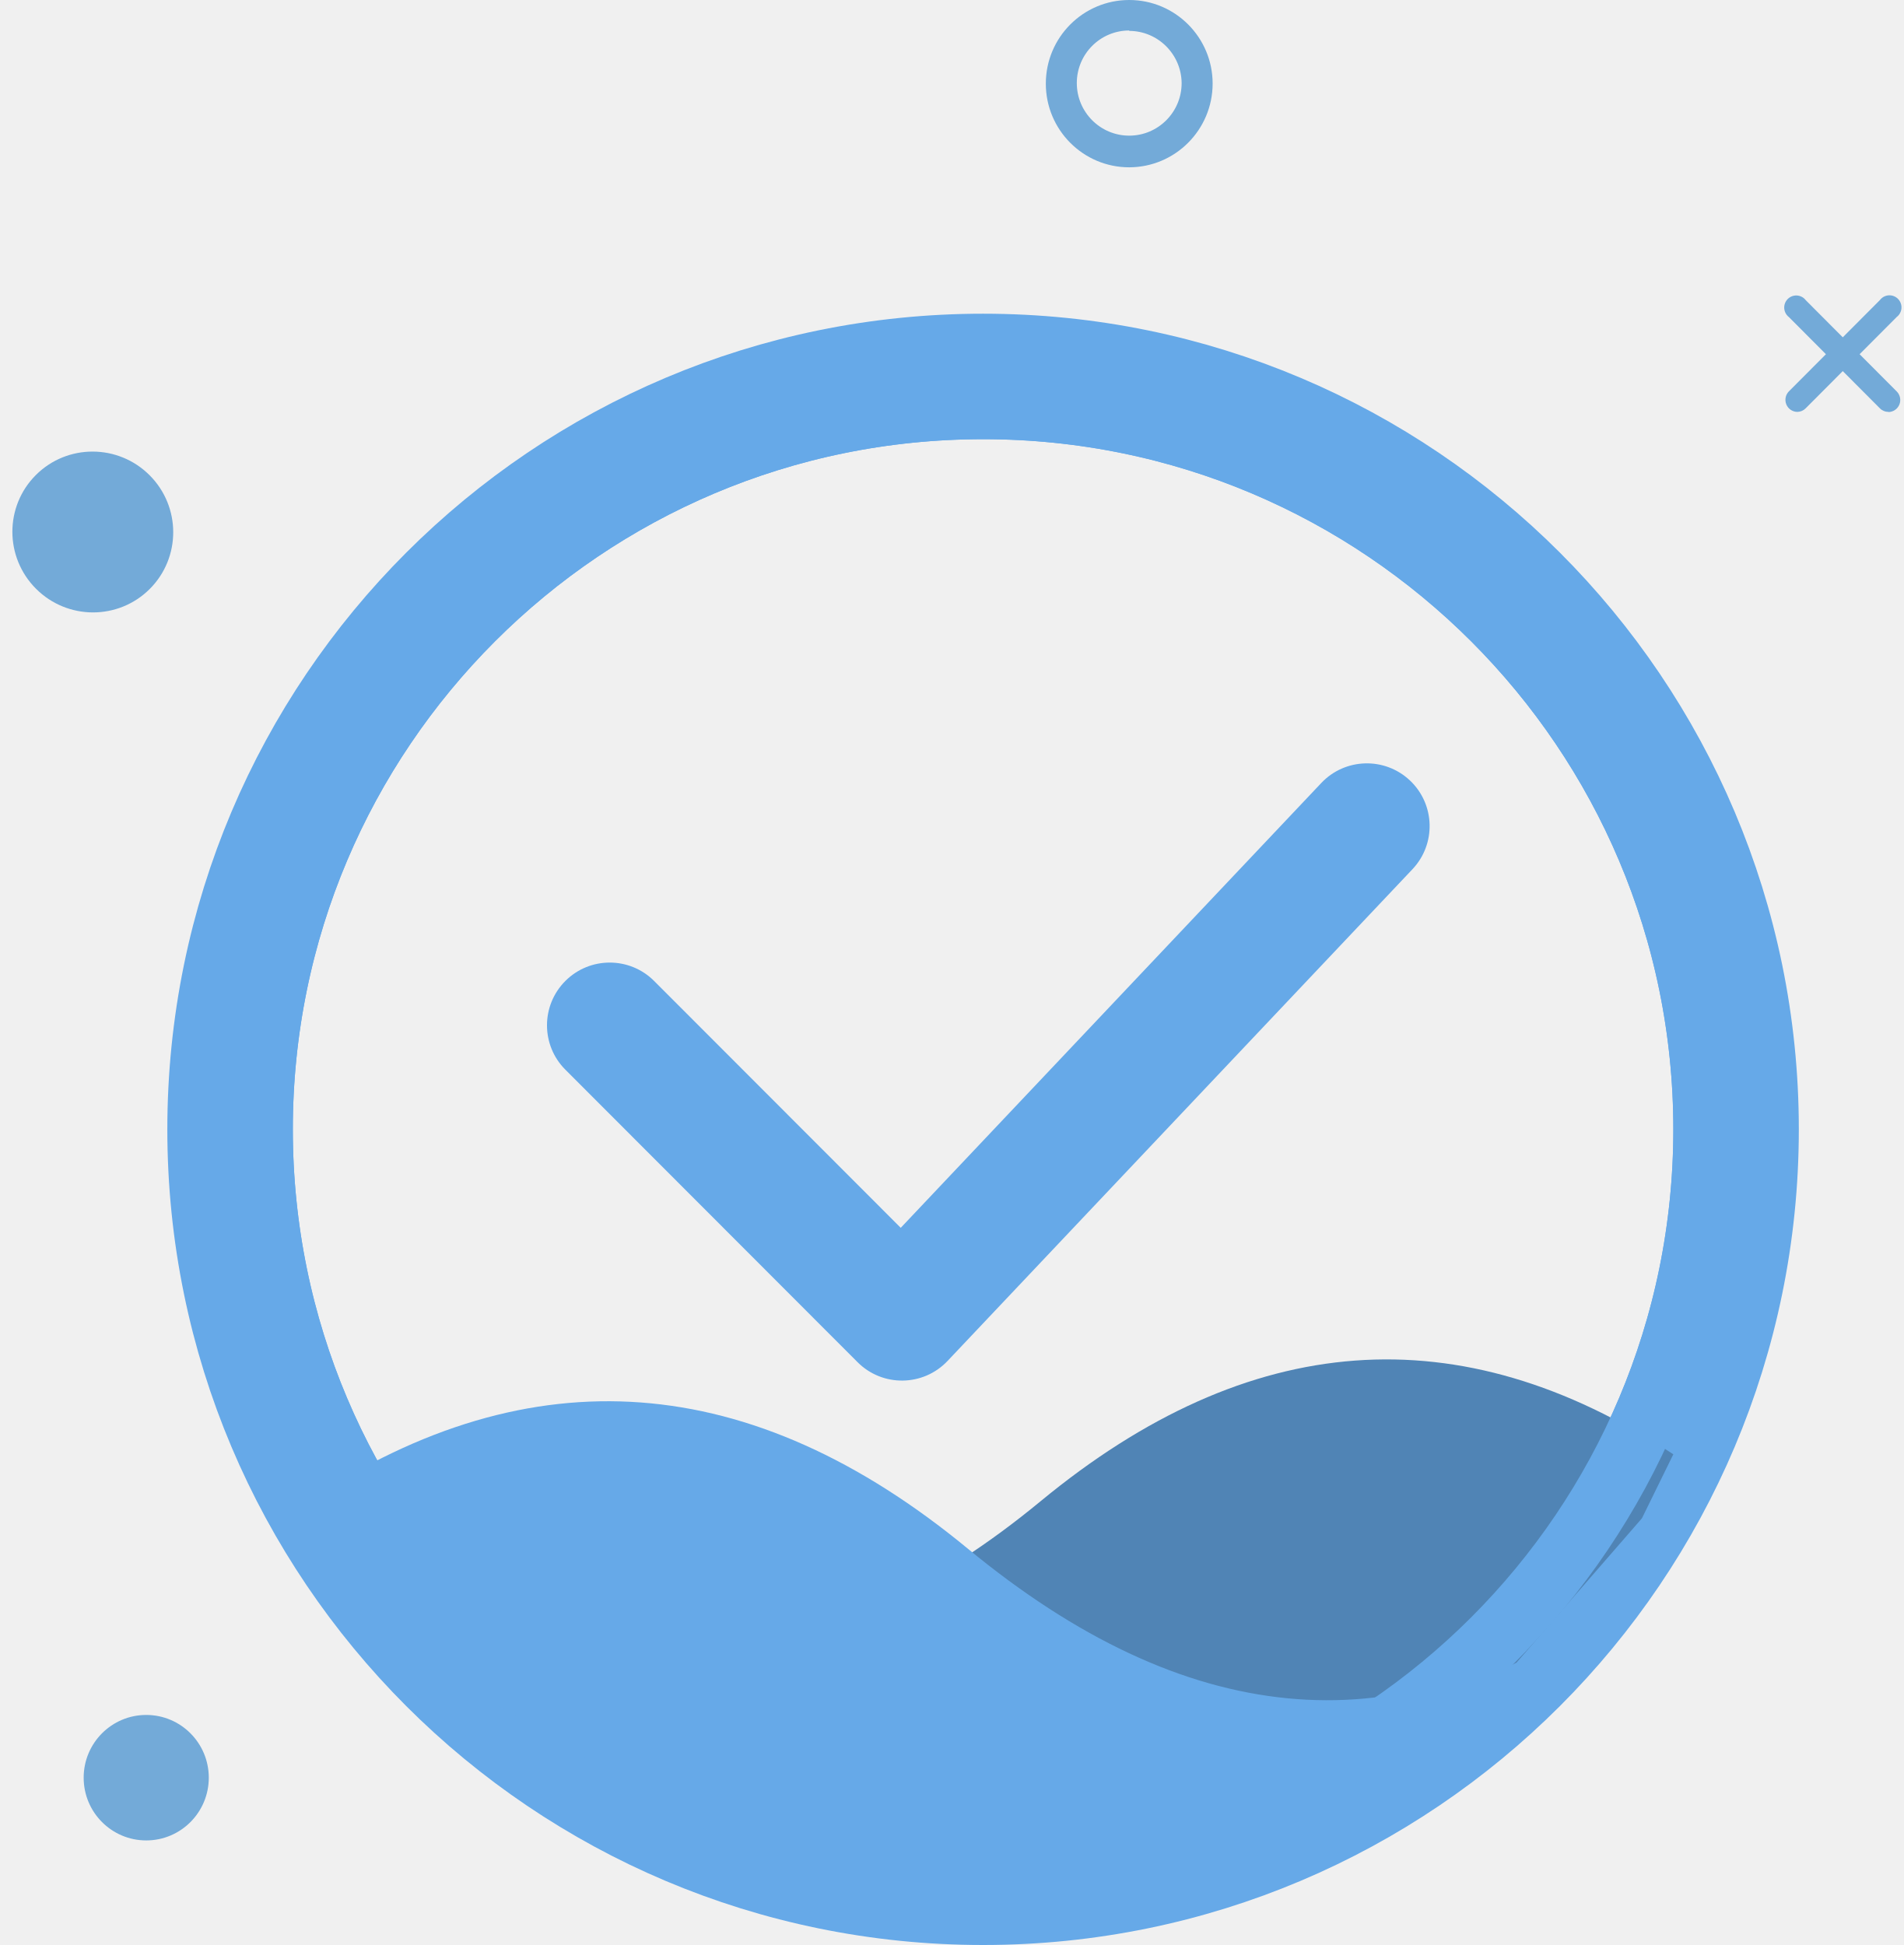
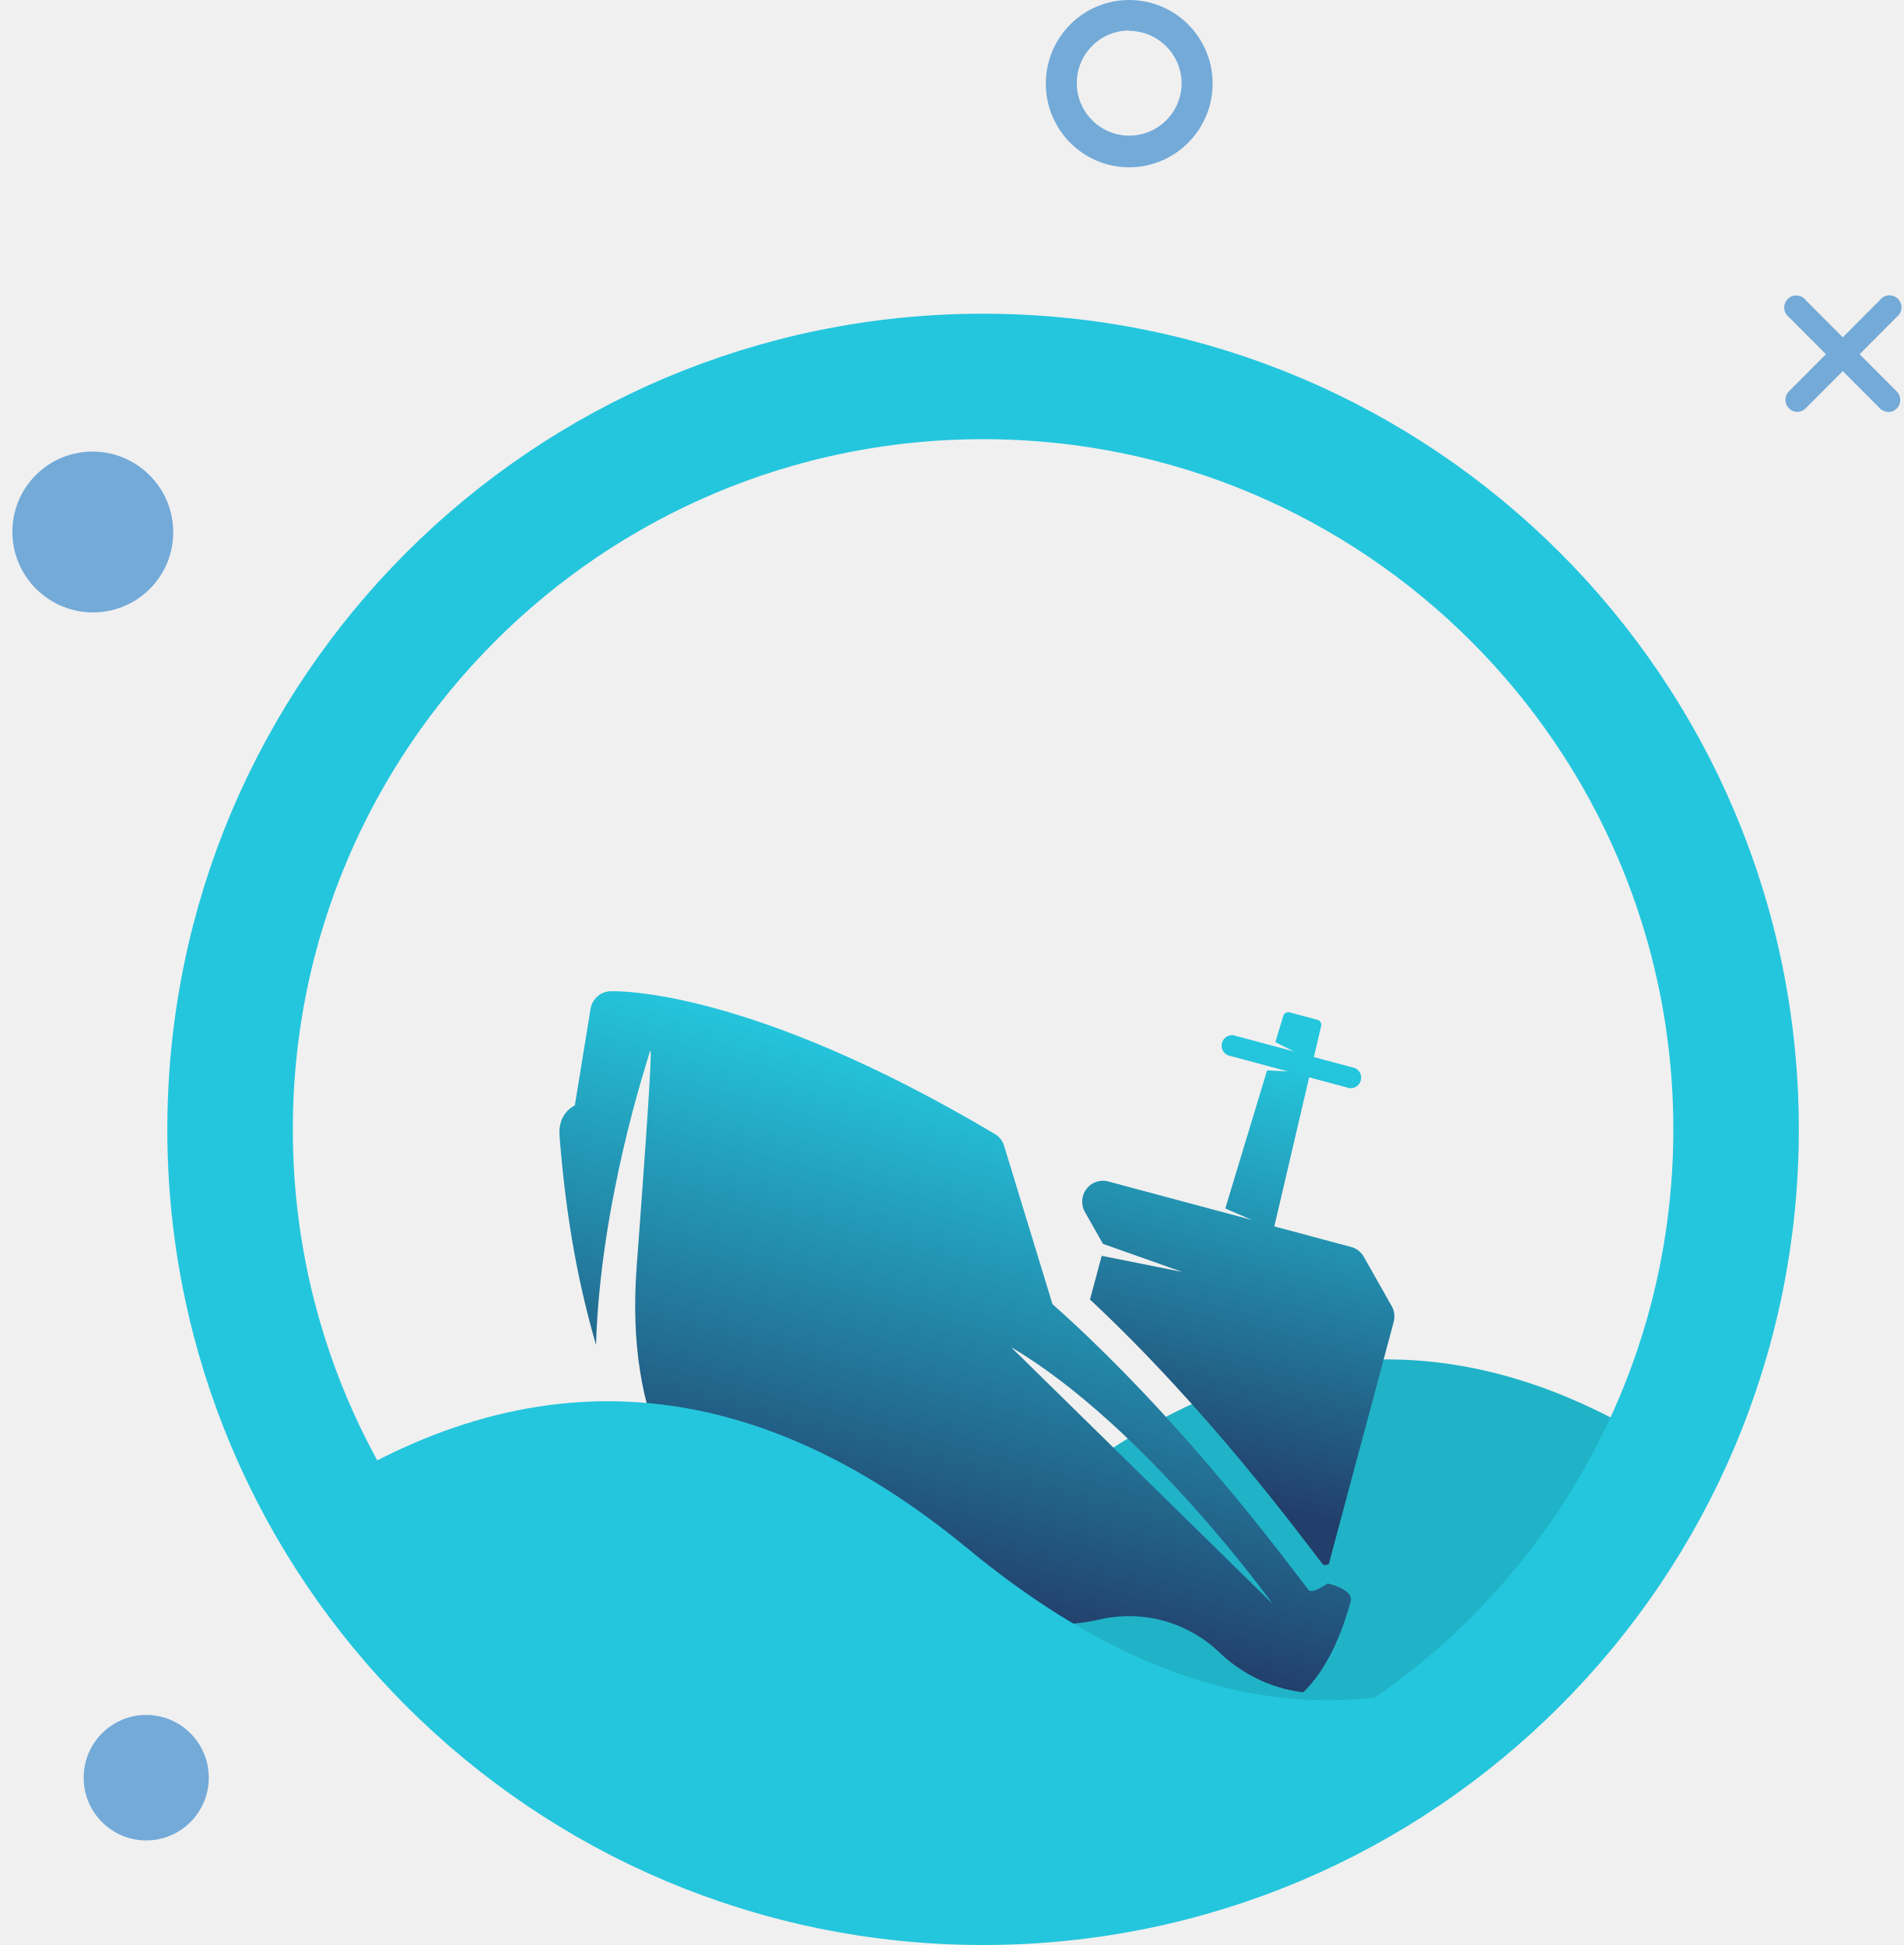
- <svg xmlns="http://www.w3.org/2000/svg" xmlns:xlink="http://www.w3.org/1999/xlink" width="91px" height="93px" viewBox="0 0 91 93" version="1.1">
+ <svg xmlns="http://www.w3.org/2000/svg" width="91px" height="93px" viewBox="0 0 91 93" version="1.1">
  <defs>
-     <circle id="path-1" cx="36" cy="36" r="36" />
+     <linearGradient x1="50.339%" y1="91.871%" x2="49.786%" y2="9.129%" id="linearGradient-1">
+       <stop stop-color="#223F6B" offset="0%" />
+       <stop stop-color="#24C6DD" offset="100%" />
+     </linearGradient>
+     <linearGradient x1="32.462%" y1="100%" x2="32.462%" y2="0%" id="linearGradient-2">
+       <stop stop-color="#223F6B" offset="0%" />
+       <stop stop-color="#24C6DD" offset="100%" />
+     </linearGradient>
  </defs>
  <g id="Guidelines" stroke="none" stroke-width="1" fill="none" fill-rule="evenodd">
-     <g id="Logo-&amp;-Icons" transform="translate(-551, -3409)">
-       <g id="Load-2" transform="translate(550, 3409)">
+     <g id="Logo-&amp;-Icons" transform="translate(-395, -3409)">
+       <g id="Load-1" transform="translate(394, 3409)">
        <g id="Anima-logo" transform="translate(12, 18)">
-           <mask id="mask-2" fill="white">
-             <use xlink:href="#path-1" />
-           </mask>
-           <use id="Circle-Blue" stroke="#66A9E8" stroke-width="6" xlink:href="#path-1" />
-           <path d="M10,51.537 C20.207,44.816 30.289,45.562 40.247,53.778 C50.205,61.993 59.789,62.932 69,56.596 L60.5,63.596 L52.196,66.847 L42.5,69.096 L28.5,66.847 L17.5,61.5 L11.5,54.596 L10,51.537 Z" id="Wave2" fill="#5084B5" mask="url(#mask-2)" transform="translate(39.5, 58.04786) scale(-1, 1) translate(-39.5, -58.04786) " />
-           <circle id="Circle-Blue" stroke="#66A9E8" stroke-width="6" mask="url(#mask-2)" cx="36" cy="36" r="36" />
-           <path d="M3.793,53.723 C14.417,46.726 24.912,47.504 35.277,56.055 C45.643,64.606 55.619,65.584 65.207,58.988 L56.359,66.275 L47.716,69.659 L37.623,72 L23.05,69.659 L11.955,63.052 L5.354,56.907 L3.793,53.723 Z" id="Wave1" fill="#66A9E8" mask="url(#mask-2)" />
+           <path d="M10,51.537 C20.207,44.816 30.289,45.562 40.247,53.778 C50.205,61.993 59.789,62.932 69,56.596 L60.5,63.596 L52.196,66.847 L42.5,69.096 L28.5,66.847 L17.5,61.5 L11.5,54.596 L10,51.537 Z" id="Wave2" fill="#20B3C7" transform="translate(39.5, 58.04786) scale(-1, 1) translate(-39.5, -58.04786) " />
+           <g id="Symbol" transform="translate(35.90851, 43.01942) rotate(-345) translate(-35.90851, -43.01942) translate(14.40851, 27.01942)" fill-rule="nonzero">
+             <path d="M30.727,13.316 L26.815,13.57 L26.815,15.732 C33.724,19.412 39.64,24.177 40.837,25.08 C40.898,25.124 41.003,25.08 41.117,25.009 L41.117,13.011 C41.118,12.745 41.014,12.489 40.827,12.301 L38.926,10.368 C38.742,10.179 38.49,10.073 38.228,10.074 L34.422,10.074 L34.187,2.759 L36.055,2.759 C36.244,2.783 36.431,2.694 36.533,2.53 C36.635,2.366 36.635,2.157 36.533,1.993 C36.431,1.829 36.244,1.74 36.055,1.764 L34.154,1.764 L34.105,0.251 C34.105,0.113 33.996,0.001 33.86,1.32509697e-10 L32.48,1.32509697e-10 C32.346,-6.82229326e-05 32.237,0.107 32.233,0.243 L32.19,1.553 L33.168,1.752 L30.289,1.752 C30.099,1.728 29.913,1.817 29.811,1.981 C29.708,2.145 29.708,2.354 29.811,2.518 C29.913,2.682 30.099,2.771 30.289,2.747 L33.135,2.747 L32.157,2.958 L31.936,9.855 L33.305,10.054 L26.209,10.054 C25.806,10.045 25.438,10.288 25.284,10.667 C25.129,11.046 25.219,11.483 25.511,11.766 L26.725,13.001 L30.727,13.316 Z" id="Shape-anima-logo" fill="url(#linearGradient-1)" />
+             <path d="M41.3,25.906 C41.3,25.906 40.725,26.601 40.502,26.442 C39.226,25.478 32.613,20.157 25.138,16.408 L20.947,9.697 C20.817,9.486 20.613,9.332 20.376,9.267 C7.149,5.537 1.097,7.353 0.846,7.432 C0.394,7.571 0.104,8.018 0.155,8.494 L0.622,13.138 C0.192,13.554 0.063,14.094 0.304,14.771 C1.711,18.735 3.092,21.499 4.565,23.941 C2.996,17.314 3.416,10.278 3.416,9.912 C3.416,9.414 3.367,8.717 5.476,19.835 C6.896,27.32 10.669,30.062 12.956,31.064 C14.467,31.496 16.292,31.484 18.328,30.403 C20.189,29.419 22.408,29.426 24.263,30.423 C25.991,31.353 28.399,31.884 31.204,30.399 C33.059,29.408 35.277,29.413 37.127,30.413 C38.467,31.159 40.008,31.448 41.522,31.237 C42.148,30.186 42.579,28.66 42.587,26.442 C42.589,25.845 41.3,25.906 41.3,25.906 Z M23.755,18.907 C30.916,20.898 39.024,27.535 39.024,27.535 C39.024,27.535 30.751,22.858 23.755,18.907 Z" id="Shape-anima-logo" fill="url(#linearGradient-2)" />
+           </g>
+           <path d="M3.793,53.723 C14.417,46.726 24.912,47.504 35.277,56.055 C45.643,64.606 55.619,65.584 65.207,58.988 L56.359,66.275 L47.716,69.659 L37.623,72 L23.05,69.659 L11.955,63.052 L5.354,56.907 L3.793,53.723 Z" id="Wave1" fill="#24C6DD" />
+           <circle id="Circle-logo" stroke="#24C6DD" stroke-width="6" cx="36" cy="36" r="36" />
        </g>
        <g id="-Circle-Score-Copy-3" fill-rule="nonzero" fill="#73AAD8">
          <ellipse id="Oval" cx="7.991" cy="85" rx="2.991" ry="3" />
          <path d="M54.987,8 C52.785,8 51,6.209 51,4 C51,1.791 52.785,4.0693046e-16 54.987,0 C57.19,-4.05309223e-16 58.975,1.791 58.975,4 C58.97,6.207 57.187,7.995 54.987,8 Z M54.987,1.458 C53.603,1.458 52.481,2.584 52.481,3.972 C52.481,5.36 53.603,6.486 54.987,6.486 C56.371,6.486 57.493,5.36 57.493,3.972 C57.478,2.593 56.362,1.482 54.987,1.477 L54.987,1.458 Z" id="Shape" />
          <g id="Group-4" transform="translate(86, 14)">
            <path d="M0.926,5.695 C0.696,5.691 0.49,5.551 0.403,5.338 C0.315,5.124 0.363,4.879 0.524,4.714 L4.873,0.351 C5.008,0.17 5.236,0.085 5.456,0.133 C5.675,0.181 5.847,0.354 5.895,0.574 C5.943,0.795 5.858,1.023 5.678,1.159 L1.329,5.522 C1.223,5.631 1.078,5.693 0.926,5.695 L0.926,5.695 Z" id="Shape" />
            <path d="M5.283,5.695 C5.132,5.695 4.987,5.636 4.88,5.529 L0.531,1.166 C0.351,1.03 0.266,0.802 0.314,0.582 C0.362,0.361 0.534,0.189 0.754,0.141 C0.974,0.093 1.201,0.178 1.336,0.358 L5.685,4.721 C5.846,4.886 5.894,5.131 5.807,5.345 C5.719,5.558 5.513,5.699 5.283,5.702 L5.283,5.695 Z" id="Shape" />
          </g>
          <ellipse id="Oval" transform="translate(5.437471, 25.43747) rotate(-45) translate(-5.437471, -25.43747) " cx="5.437" cy="25.437" rx="3.839" ry="3.851" />
        </g>
-         <path d="M32.274,46.906 C31.103,45.733 29.203,45.732 28.031,46.903 C26.859,48.074 26.858,49.974 28.029,51.146 L42,65.133 C43.194,66.329 45.141,66.302 46.302,65.073 L68.529,41.561 C69.667,40.357 69.614,38.458 68.41,37.32 C67.206,36.182 65.307,36.235 64.169,37.439 L44.063,58.708 L32.274,46.906 Z" id="Finish" fill="#66A9E8" fill-rule="nonzero" />
      </g>
    </g>
  </g>
</svg>
